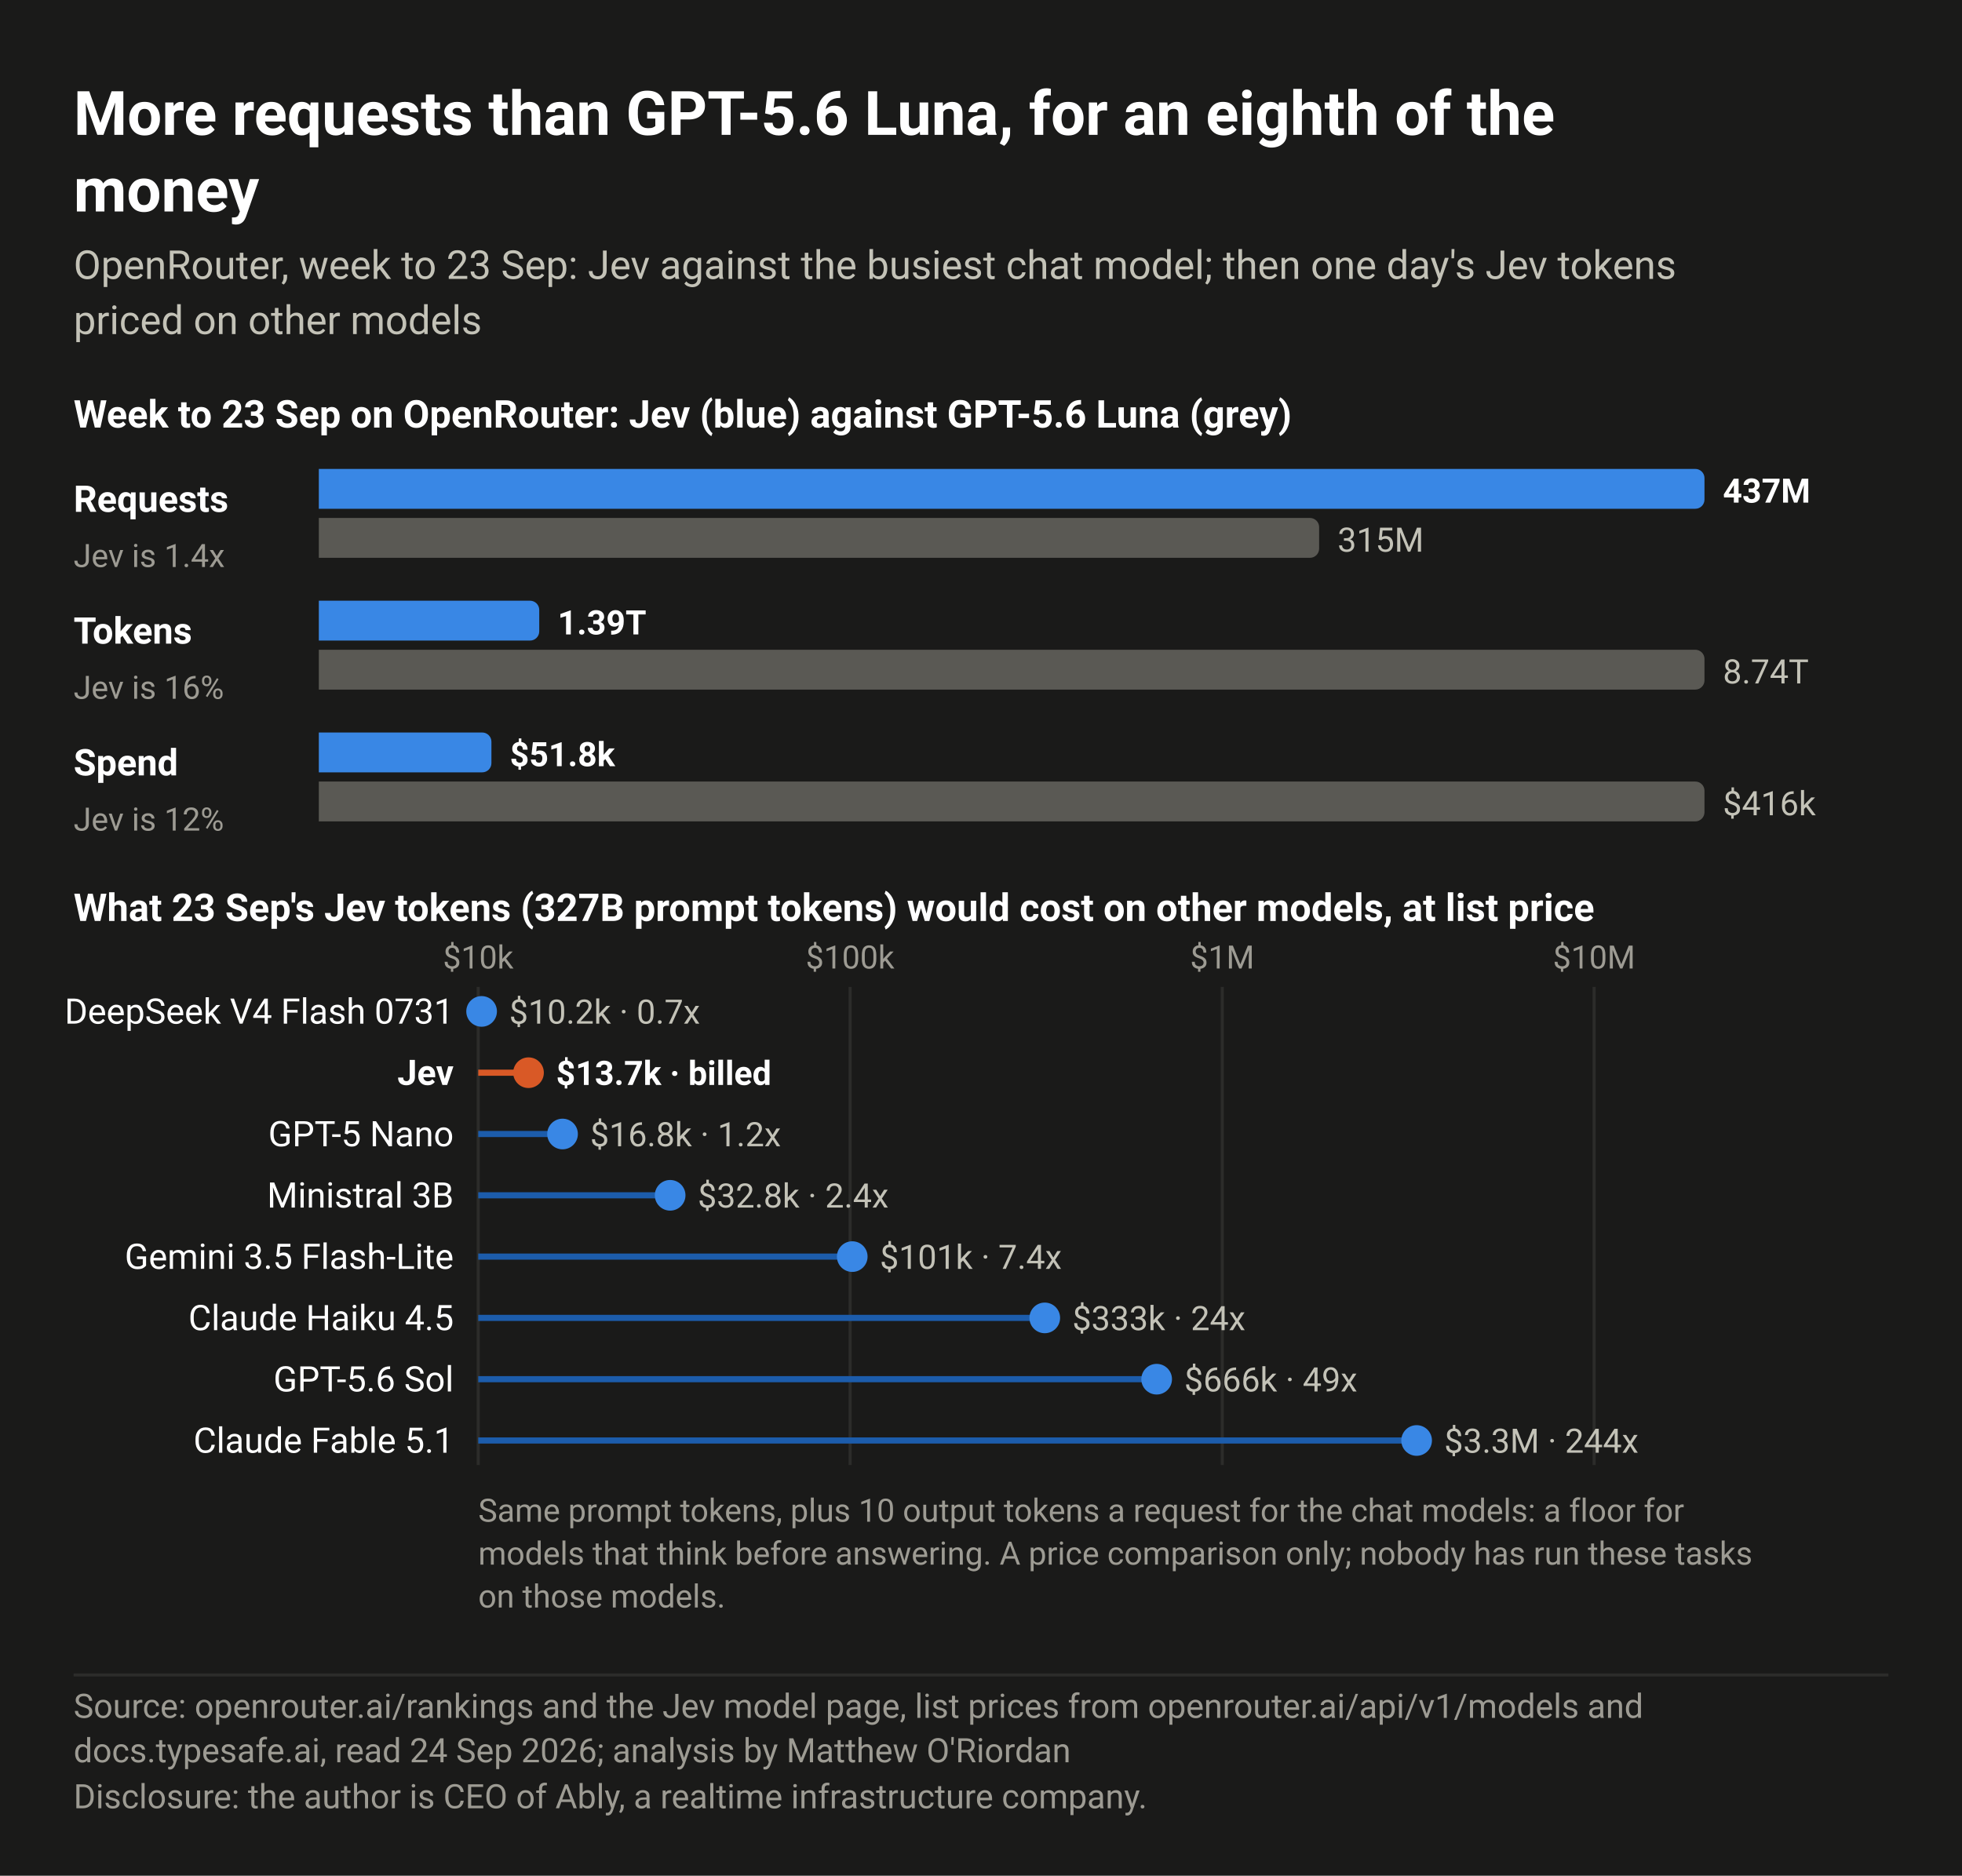
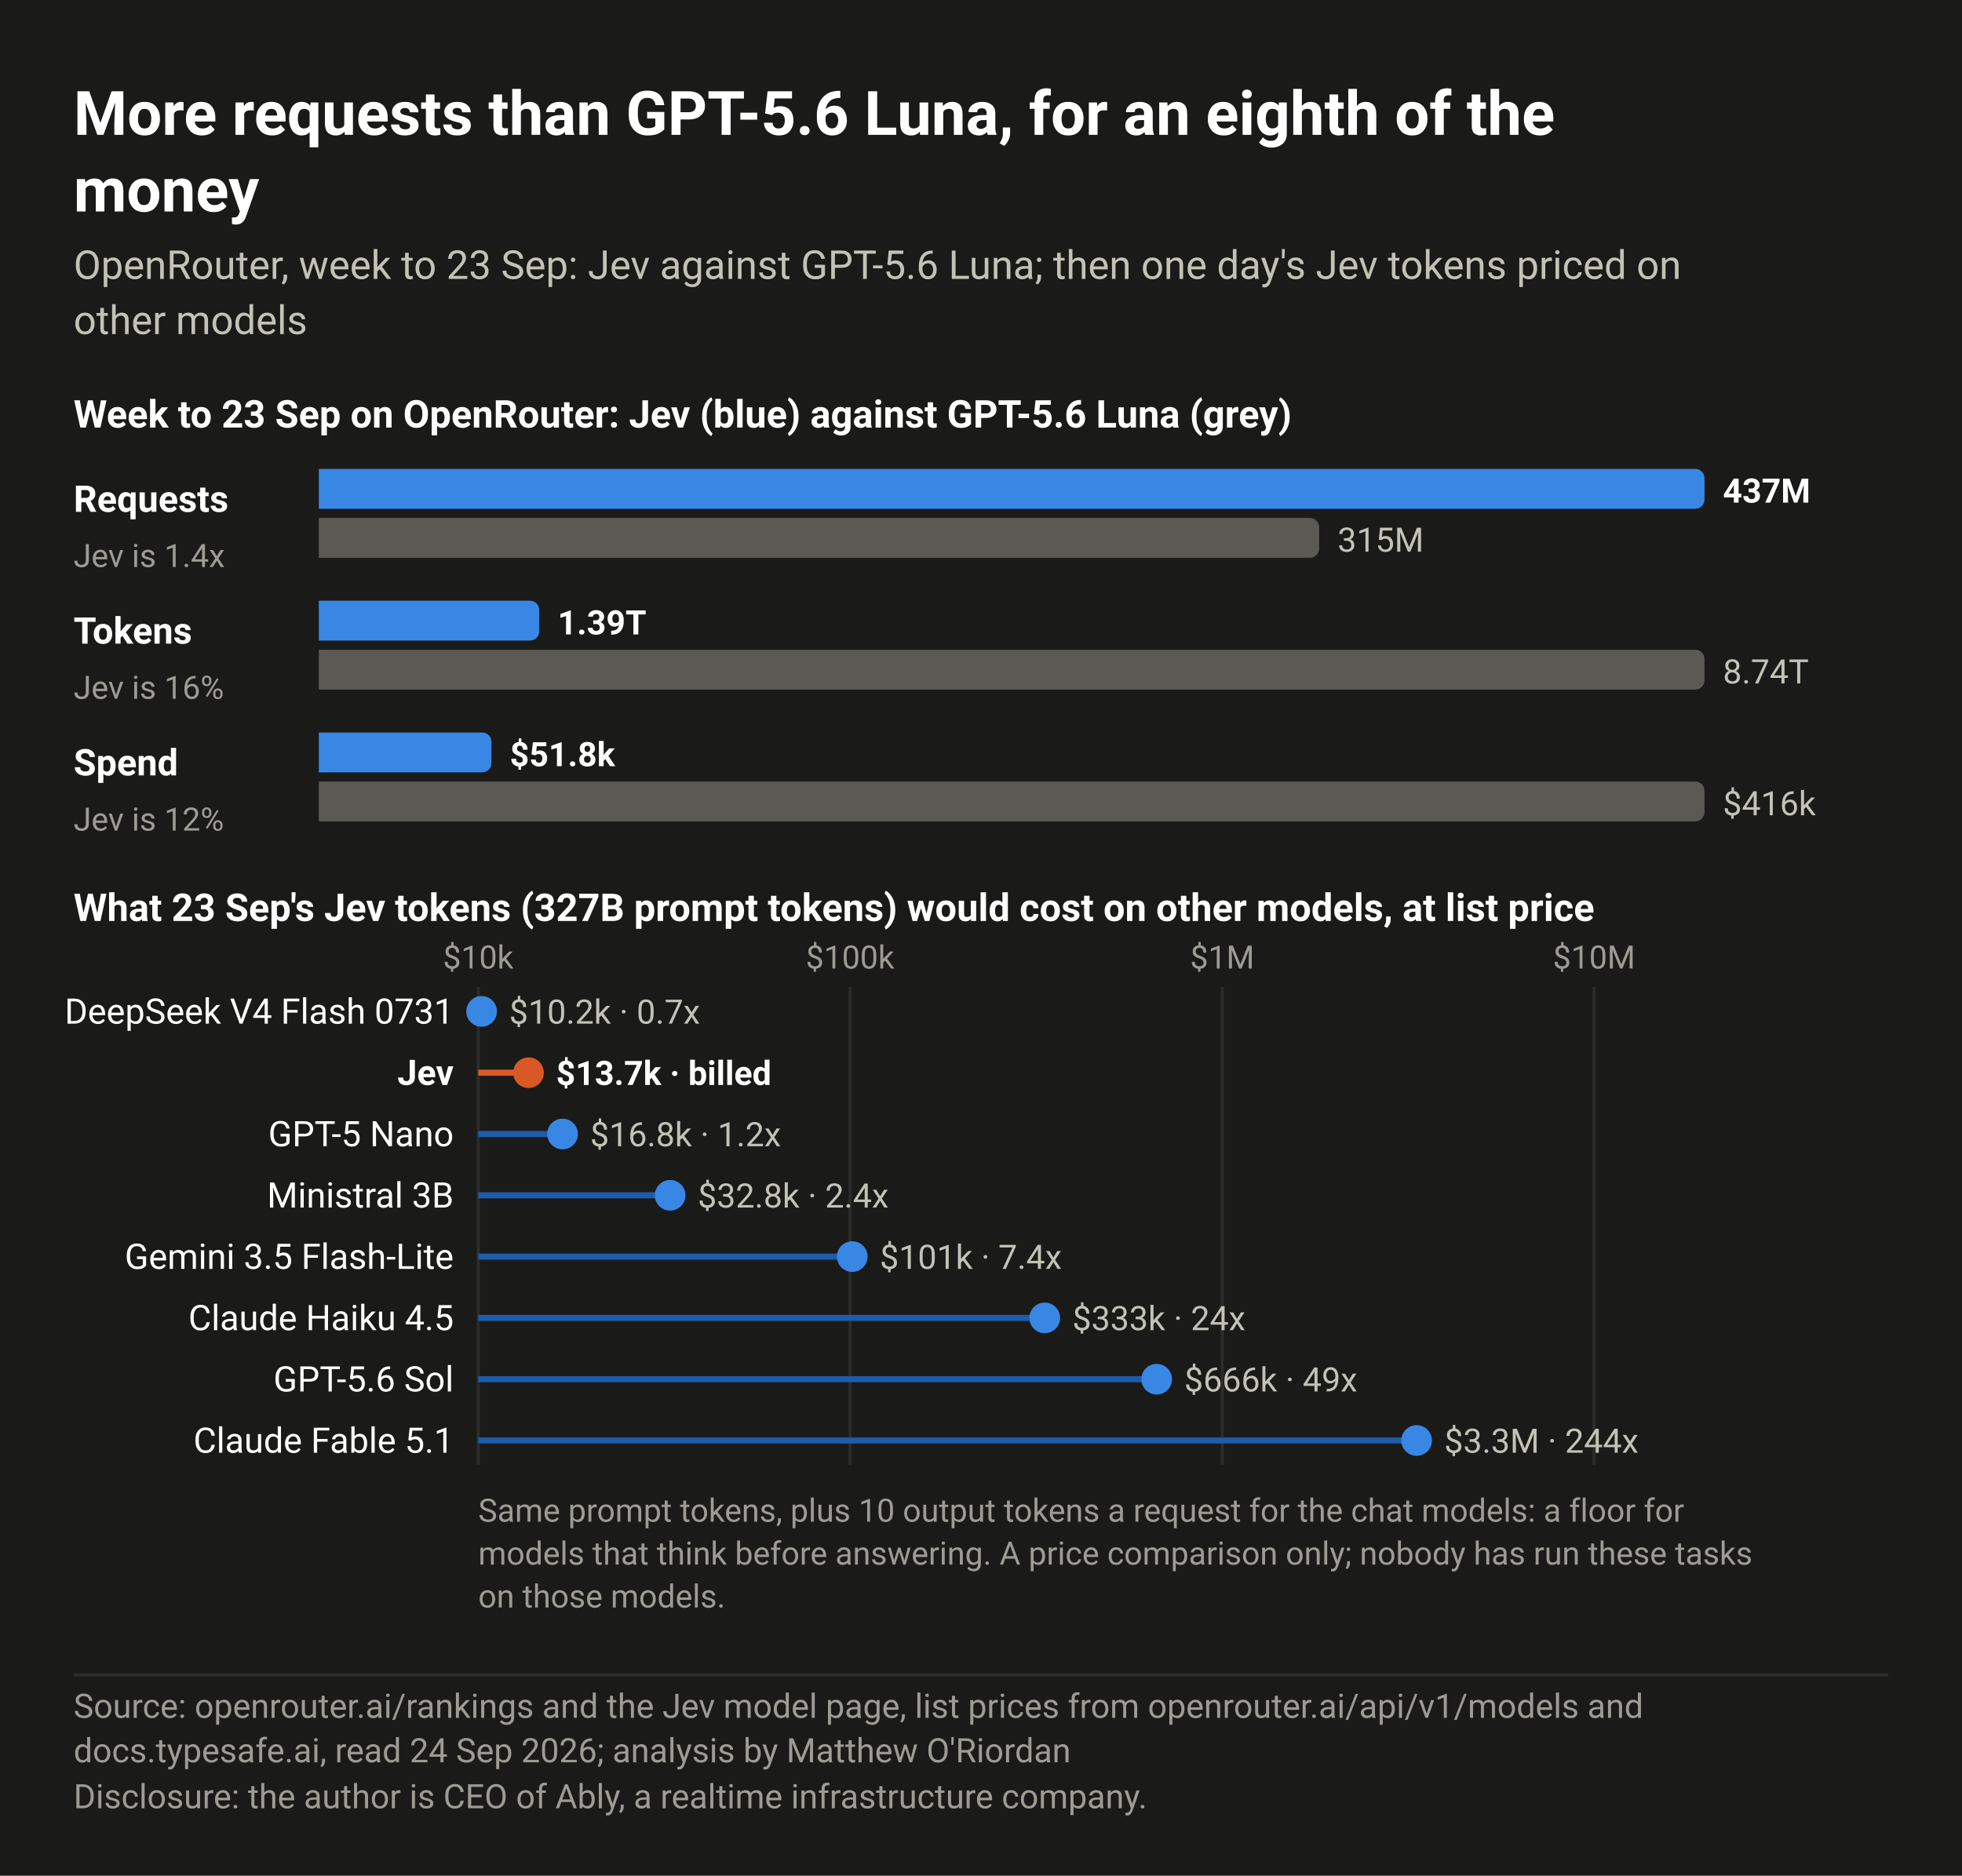
<svg xmlns="http://www.w3.org/2000/svg" viewBox="0 0 640 612" width="640" height="612" role="img" aria-labeledby="14-wdark-t 14-wdark-d" font-family="Manrope, ui-sans-serif, system-ui, -apple-system, 'Segoe UI', Roboto, Helvetica, Arial, sans-serif">
  <rect x="0" y="0" width="640" height="612" fill="#1a1a19" />
  <text x="24" y="44" font-size="20" font-weight="700" fill="#ffffff">More requests than GPT-5.6 Luna, for an eighth of the</text>
  <text x="24" y="69" font-size="20" font-weight="700" fill="#ffffff">money</text>
-   <text x="24" y="91" font-size="13" fill="#c3c2b7">OpenRouter, week to 23 Sep: Jev against the busiest chat model; then one day's Jev tokens</text>
-   <text x="24" y="109" font-size="13" fill="#c3c2b7">priced on other models</text>
+   <text x="24" y="91" font-size="13" fill="#c3c2b7">OpenRouter, week to 23 Sep: Jev against GPT-5.6 Luna; then one day's Jev tokens priced on</text>
+   <text x="24" y="109" font-size="13" fill="#c3c2b7">other models</text>
  <text x="24" y="139.5" font-size="12.5" font-weight="700" fill="#ffffff">Week to 23 Sep on OpenRouter: Jev (blue) against GPT-5.6 Luna (grey)</text>
  <text x="24" y="167" font-size="12" font-weight="600" fill="#ffffff">Requests</text>
  <text x="24" y="185" font-size="10.5" fill="#9d9b93">Jev is 1.4x</text>
  <path d="M104 153h449a3 3 0 0 1 3 3v7a3 3 0 0 1 -3 3h-449z" fill="#3987e5" />
  <text x="562" y="164" font-size="11" font-weight="600" fill="#ffffff">437M</text>
  <path d="M104 169h323.3a3 3 0 0 1 3 3v7a3 3 0 0 1 -3 3h-323.3z" fill="#5a5954" />
  <text x="436.3" y="180" font-size="11" fill="#c3c2b7">315M</text>
  <text x="24" y="210" font-size="12" font-weight="600" fill="#ffffff">Tokens</text>
  <text x="24" y="228" font-size="10.5" fill="#9d9b93">Jev is 16%</text>
  <path d="M104 196h68.9a3 3 0 0 1 3 3v7a3 3 0 0 1 -3 3h-68.9z" fill="#3987e5" />
  <text x="181.9" y="207" font-size="11" font-weight="600" fill="#ffffff">1.39T</text>
  <path d="M104 212h449a3 3 0 0 1 3 3v7a3 3 0 0 1 -3 3h-449z" fill="#5a5954" />
  <text x="562" y="223" font-size="11" fill="#c3c2b7">8.74T</text>
  <text x="24" y="253" font-size="12" font-weight="600" fill="#ffffff">Spend</text>
  <text x="24" y="271" font-size="10.5" fill="#9d9b93">Jev is 12%</text>
  <path d="M104 239h53.3a3 3 0 0 1 3 3v7a3 3 0 0 1 -3 3h-53.3z" fill="#3987e5" />
  <text x="166.3" y="250" font-size="11" font-weight="600" fill="#ffffff">$51.8k</text>
  <path d="M104 255h449a3 3 0 0 1 3 3v7a3 3 0 0 1 -3 3h-449z" fill="#5a5954" />
  <text x="562" y="266" font-size="11" fill="#c3c2b7">$416k</text>
  <text x="24" y="300.5" font-size="12.5" font-weight="700" fill="#ffffff">What 23 Sep's Jev tokens (327B prompt tokens) would cost on other models, at list price</text>
  <line x1="156" y1="322" x2="156" y2="478" stroke-width="1" stroke="#2c2c2a" />
  <text x="156" y="316" font-size="10.5" text-anchor="middle" fill="#9d9b93">$10k</text>
  <line x1="277.3" y1="322" x2="277.3" y2="478" stroke-width="1" stroke="#2c2c2a" />
  <text x="277.3" y="316" font-size="10.5" text-anchor="middle" fill="#9d9b93">$100k</text>
  <line x1="398.7" y1="322" x2="398.7" y2="478" stroke-width="1" stroke="#2c2c2a" />
  <text x="398.7" y="316" font-size="10.5" text-anchor="middle" fill="#9d9b93">$1M</text>
  <line x1="520" y1="322" x2="520" y2="478" stroke-width="1" stroke="#2c2c2a" />
  <text x="520" y="316" font-size="10.5" text-anchor="middle" fill="#9d9b93">$10M</text>
  <text x="148" y="334" font-size="11.5" text-anchor="end" fill="#ffffff">DeepSeek V4 Flash 0731</text>
  <line x1="156" y1="330" x2="157.1" y2="330" stroke-width="2" stroke="#1c5cab" />
  <circle cx="157.1" cy="330" r="5" fill="#3987e5" />
  <text x="166.1" y="334" font-size="11" fill="#c3c2b7">$10.2k · 0.7x</text>
  <text x="148" y="354" font-size="11.5" font-weight="700" text-anchor="end" fill="#ffffff">Jev</text>
  <line x1="156" y1="350" x2="172.4" y2="350" stroke-width="2" stroke="#d95926" />
  <circle cx="172.4" cy="350" r="5" fill="#d95926" />
  <text x="181.4" y="354" font-size="11" font-weight="700" fill="#ffffff">$13.7k · billed</text>
  <text x="148" y="374" font-size="11.5" text-anchor="end" fill="#ffffff">GPT-5 Nano</text>
  <line x1="156" y1="370" x2="183.5" y2="370" stroke-width="2" stroke="#1c5cab" />
  <circle cx="183.5" cy="370" r="5" fill="#3987e5" />
  <text x="192.5" y="374" font-size="11" fill="#c3c2b7">$16.8k · 1.2x</text>
  <text x="148" y="394" font-size="11.5" text-anchor="end" fill="#ffffff">Ministral 3B</text>
  <line x1="156" y1="390" x2="218.6" y2="390" stroke-width="2" stroke="#1c5cab" />
  <circle cx="218.6" cy="390" r="5" fill="#3987e5" />
  <text x="227.6" y="394" font-size="11" fill="#c3c2b7">$32.8k · 2.4x</text>
  <text x="148" y="414" font-size="11.5" text-anchor="end" fill="#ffffff">Gemini 3.5 Flash-Lite</text>
  <line x1="156" y1="410" x2="278" y2="410" stroke-width="2" stroke="#1c5cab" />
  <circle cx="278" cy="410" r="5" fill="#3987e5" />
  <text x="287" y="414" font-size="11" fill="#c3c2b7">$101k · 7.4x</text>
  <text x="148" y="434" font-size="11.5" text-anchor="end" fill="#ffffff">Claude Haiku 4.5</text>
  <line x1="156" y1="430" x2="340.8" y2="430" stroke-width="2" stroke="#1c5cab" />
  <circle cx="340.8" cy="430" r="5" fill="#3987e5" />
  <text x="349.8" y="434" font-size="11" fill="#c3c2b7">$333k · 24x</text>
  <text x="148" y="454" font-size="11.5" text-anchor="end" fill="#ffffff">GPT-5.6 Sol</text>
  <line x1="156" y1="450" x2="377.3" y2="450" stroke-width="2" stroke="#1c5cab" />
  <circle cx="377.3" cy="450" r="5" fill="#3987e5" />
  <text x="386.3" y="454" font-size="11" fill="#c3c2b7">$666k · 49x</text>
  <text x="148" y="474" font-size="11.5" text-anchor="end" fill="#ffffff">Claude Fable 5.1</text>
  <line x1="156" y1="470" x2="462.1" y2="470" stroke-width="2" stroke="#1c5cab" />
  <circle cx="462.1" cy="470" r="5" fill="#3987e5" />
  <text x="471.1" y="474" font-size="11" fill="#c3c2b7">$3.3M · 244x</text>
  <text x="156" y="496.5" font-size="10.5" fill="#9d9b93">Same prompt tokens, plus 10 output tokens a request for the chat models: a floor for</text>
  <text x="156" y="510.5" font-size="10.5" fill="#9d9b93">models that think before answering. A price comparison only; nobody has run these tasks</text>
  <text x="156" y="524.5" font-size="10.5" fill="#9d9b93">on those models.</text>
  <line x1="24" y1="546.5" x2="616" y2="546.5" stroke-width="1" stroke="#2c2c2a" />
  <text x="24" y="560.5" font-size="11" fill="#9d9b93">Source: openrouter.ai/rankings and the Jev model page, list prices from openrouter.ai/api/v1/models and</text>
  <text x="24" y="575" font-size="11" fill="#9d9b93">docs.typesafe.ai, read 24 Sep 2026; analysis by Matthew O'Riordan</text>
  <text x="24" y="590" font-size="11" fill="#9d9b93">Disclosure: the author is CEO of Ably, a realtime infrastructure company.</text>
</svg>
